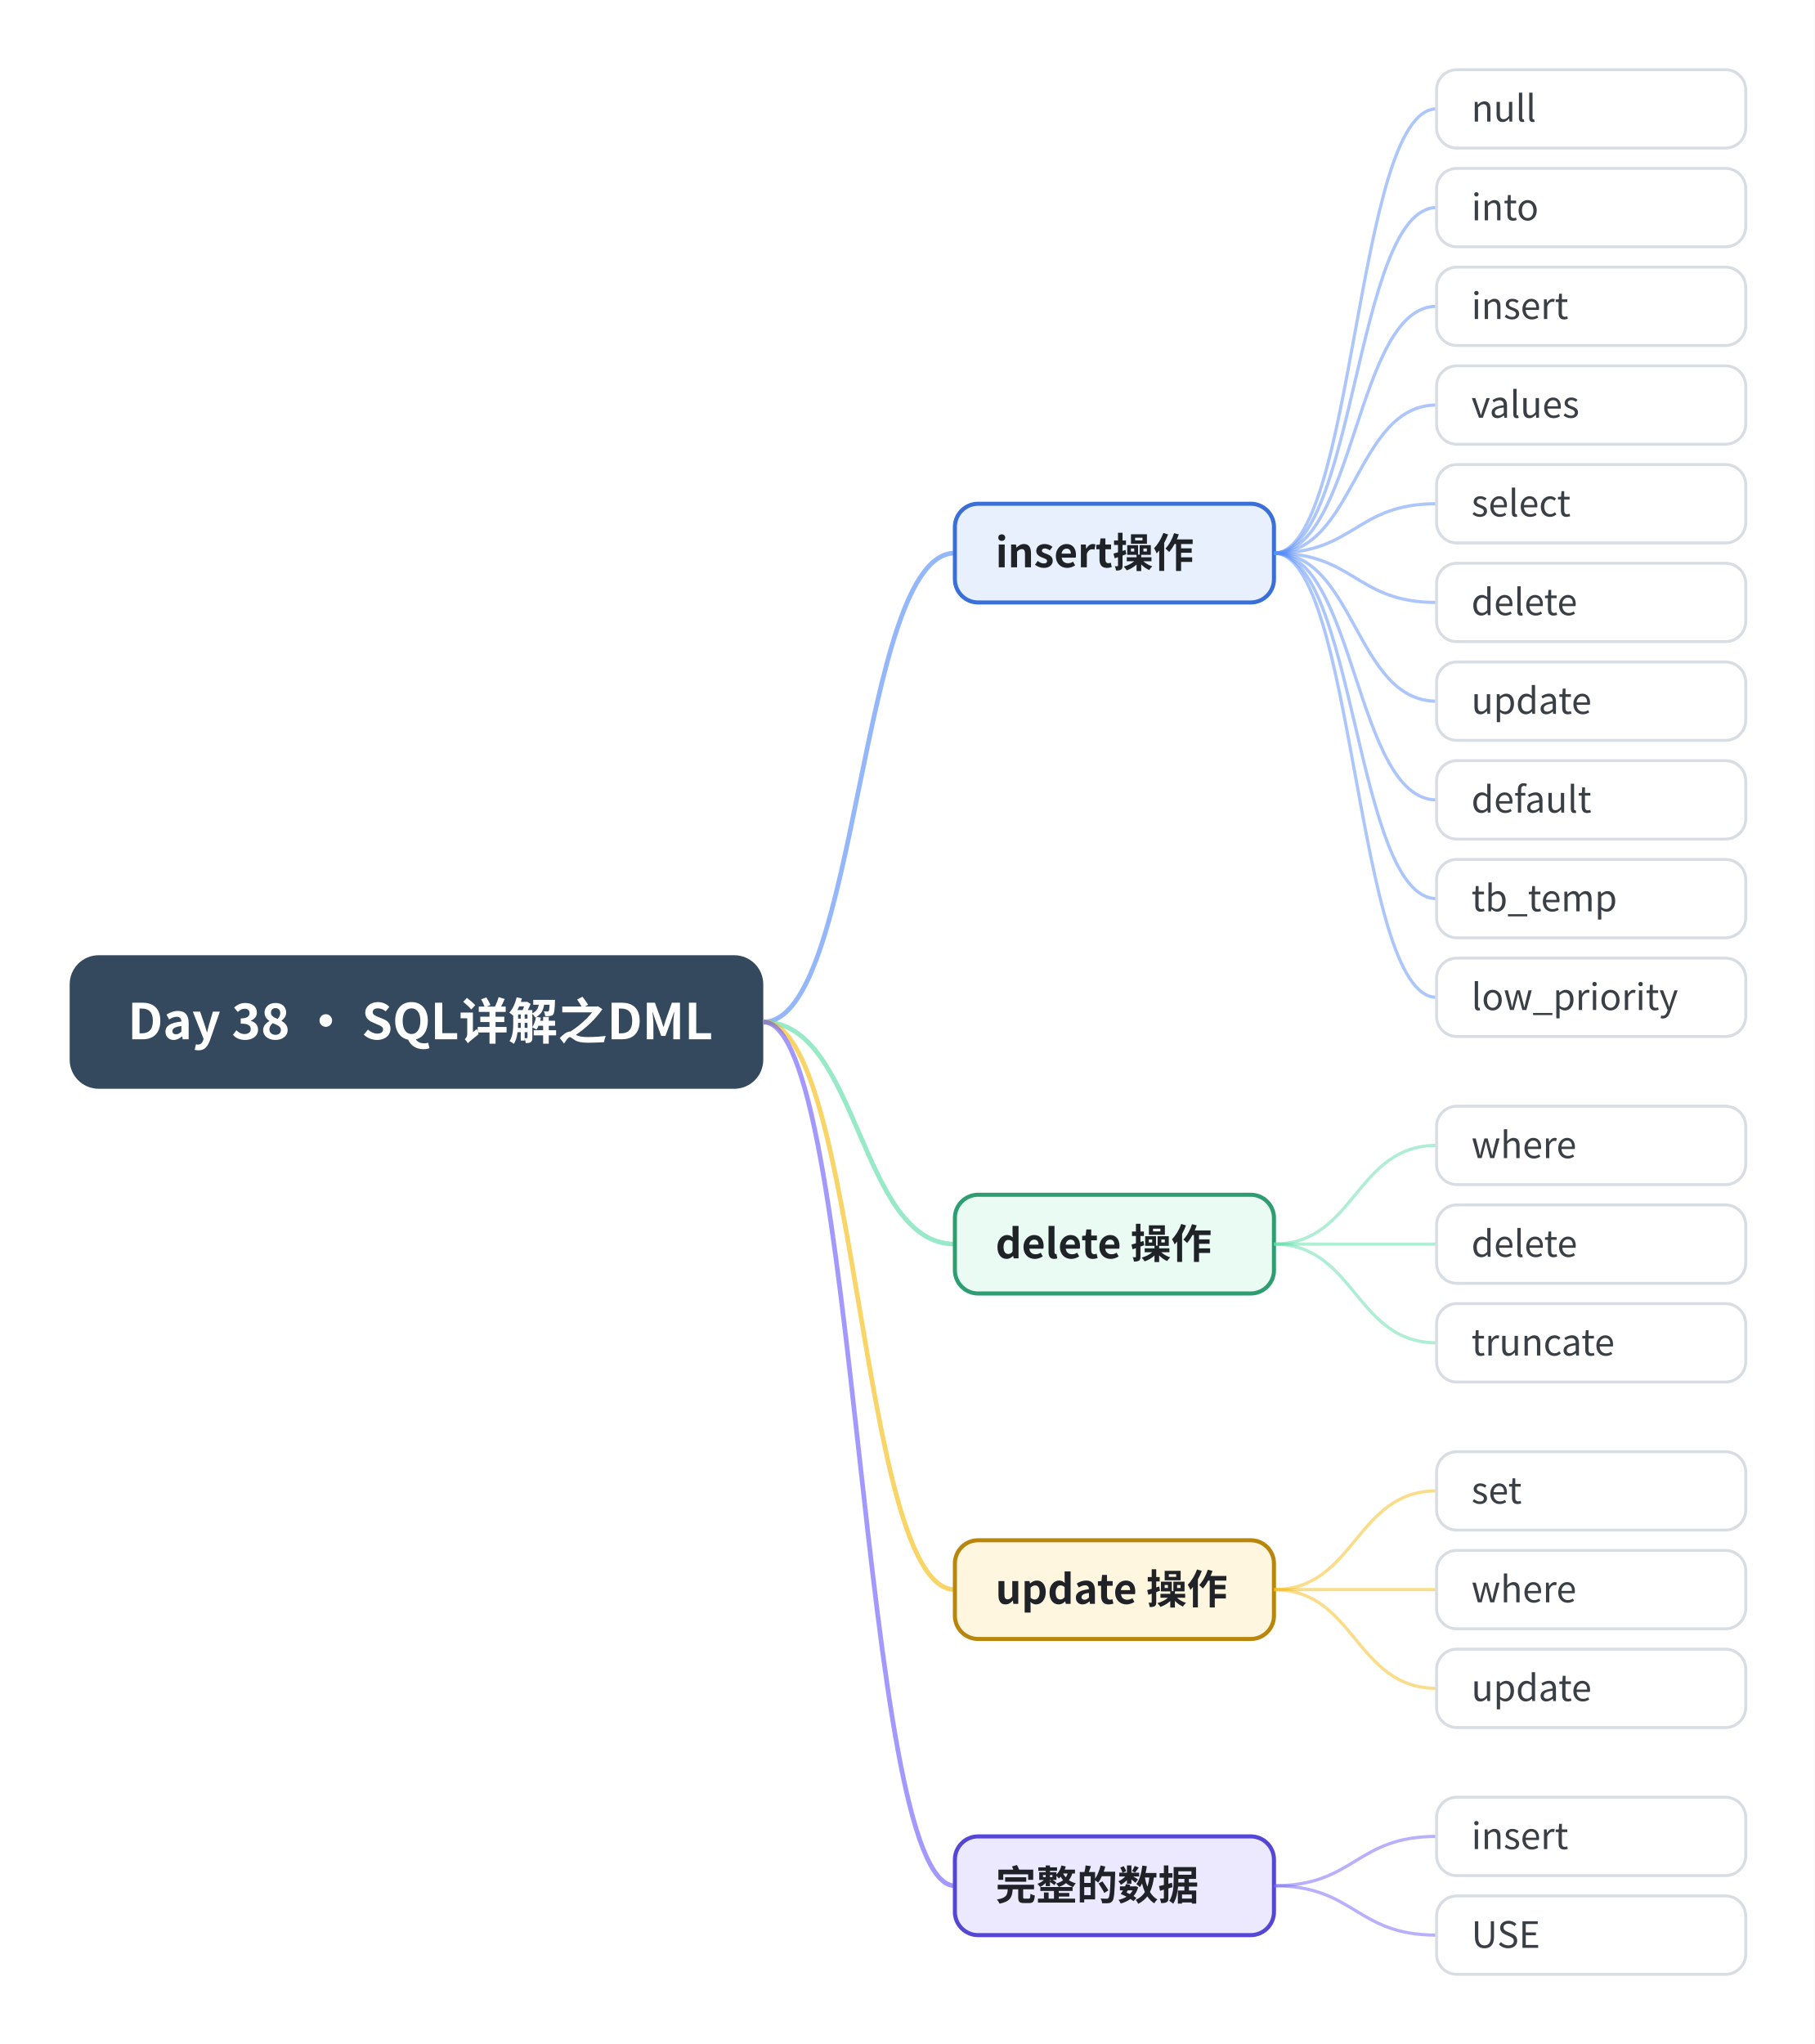
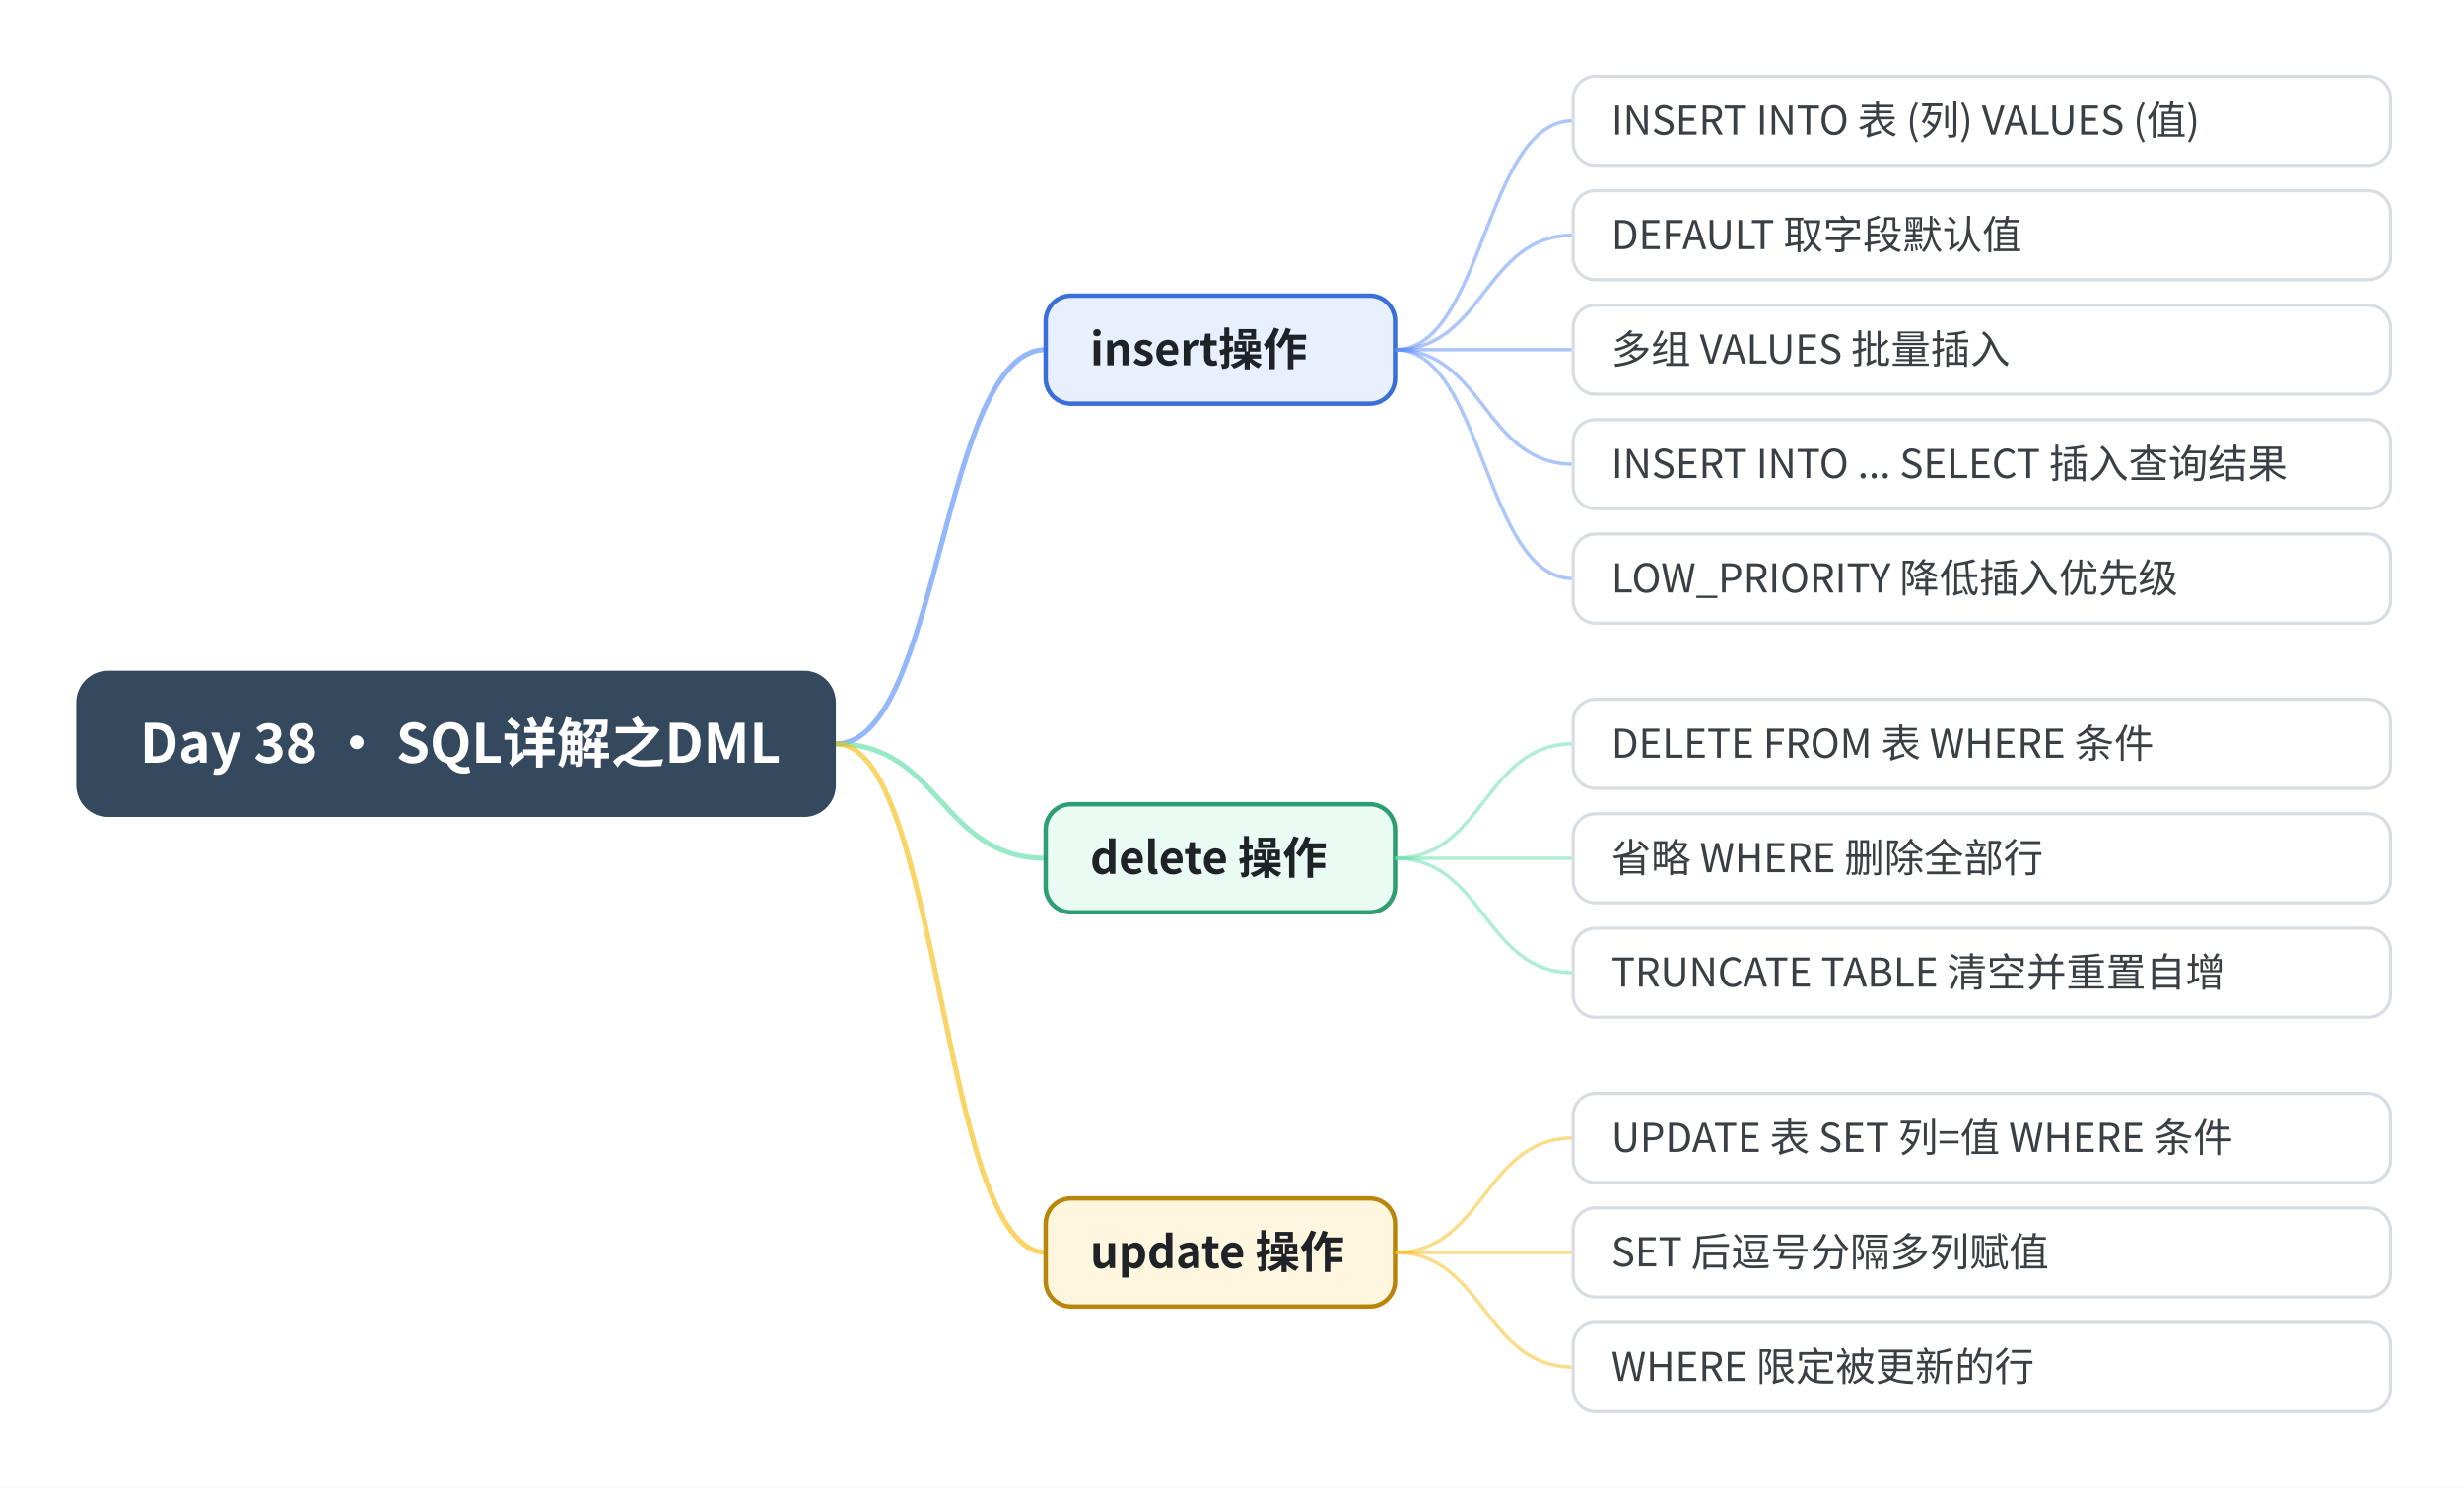
- <svg xmlns="http://www.w3.org/2000/svg" width="625" height="704" viewBox="0 0 625 704" font-family="Microsoft YaHei, PingFang SC, Hiragino Sans GB, Noto Sans CJK SC, sans-serif">
-   <rect width="625" height="704" fill="#ffffff" />
-   <rect x="24.0" y="329.0" width="238.9" height="46" rx="10" fill="#35495E" />
-   <text x="44.0" y="352.0" fill="#ffffff" font-size="17" font-weight="bold" dominant-baseline="middle">Day 38 · SQL详解之DML</text>
-   <path d="M262.9,352.0 C295.9,352.0 295.9,190.5 328.9,190.5" fill="none" stroke="#5B8FF9" stroke-width="1.6" stroke-opacity="0.65" />
-   <rect x="328.9" y="173.5" width="109.9" height="34" rx="8" fill="#5B8FF9" fill-opacity="0.14" stroke="#3A6FD8" stroke-width="1.4" />
-   <text x="342.9" y="190.5" fill="#1f2328" font-size="14" font-weight="bold" dominant-baseline="middle">insert操作</text>
-   <path d="M438.8,190.5 C466.8,190.5 466.8,37.5 494.8,37.5" fill="none" stroke="#5B8FF9" stroke-width="1.1" stroke-opacity="0.5" />
-   <rect x="494.8" y="24.0" width="106.5" height="27" rx="7" fill="#ffffff" stroke="#d8dce3" stroke-width="1" />
-   <text x="506.8" y="37.5" fill="#3a3f45" font-size="12.5" dominant-baseline="middle">null</text>
-   <path d="M438.8,190.5 C466.8,190.5 466.8,71.5 494.8,71.5" fill="none" stroke="#5B8FF9" stroke-width="1.1" stroke-opacity="0.5" />
-   <rect x="494.8" y="58.0" width="106.5" height="27" rx="7" fill="#ffffff" stroke="#d8dce3" stroke-width="1" />
-   <text x="506.8" y="71.5" fill="#3a3f45" font-size="12.5" dominant-baseline="middle">into</text>
-   <path d="M438.8,190.5 C466.8,190.5 466.8,105.5 494.8,105.5" fill="none" stroke="#5B8FF9" stroke-width="1.1" stroke-opacity="0.5" />
-   <rect x="494.8" y="92.0" width="106.5" height="27" rx="7" fill="#ffffff" stroke="#d8dce3" stroke-width="1" />
-   <text x="506.8" y="105.5" fill="#3a3f45" font-size="12.5" dominant-baseline="middle">insert</text>
-   <path d="M438.8,190.5 C466.8,190.5 466.8,139.5 494.8,139.5" fill="none" stroke="#5B8FF9" stroke-width="1.1" stroke-opacity="0.5" />
-   <rect x="494.8" y="126.0" width="106.5" height="27" rx="7" fill="#ffffff" stroke="#d8dce3" stroke-width="1" />
-   <text x="506.8" y="139.5" fill="#3a3f45" font-size="12.5" dominant-baseline="middle">values</text>
-   <path d="M438.8,190.5 C466.8,190.5 466.8,173.5 494.8,173.5" fill="none" stroke="#5B8FF9" stroke-width="1.1" stroke-opacity="0.5" />
-   <rect x="494.8" y="160.0" width="106.5" height="27" rx="7" fill="#ffffff" stroke="#d8dce3" stroke-width="1" />
-   <text x="506.8" y="173.5" fill="#3a3f45" font-size="12.5" dominant-baseline="middle">select</text>
-   <path d="M438.8,190.5 C466.8,190.5 466.8,207.5 494.8,207.5" fill="none" stroke="#5B8FF9" stroke-width="1.1" stroke-opacity="0.5" />
-   <rect x="494.8" y="194.0" width="106.5" height="27" rx="7" fill="#ffffff" stroke="#d8dce3" stroke-width="1" />
-   <text x="506.8" y="207.5" fill="#3a3f45" font-size="12.5" dominant-baseline="middle">delete</text>
-   <path d="M438.8,190.5 C466.8,190.5 466.8,241.5 494.8,241.5" fill="none" stroke="#5B8FF9" stroke-width="1.1" stroke-opacity="0.5" />
-   <rect x="494.8" y="228.0" width="106.5" height="27" rx="7" fill="#ffffff" stroke="#d8dce3" stroke-width="1" />
-   <text x="506.8" y="241.5" fill="#3a3f45" font-size="12.5" dominant-baseline="middle">update</text>
-   <path d="M438.8,190.5 C466.8,190.5 466.8,275.5 494.8,275.5" fill="none" stroke="#5B8FF9" stroke-width="1.1" stroke-opacity="0.5" />
-   <rect x="494.8" y="262.0" width="106.5" height="27" rx="7" fill="#ffffff" stroke="#d8dce3" stroke-width="1" />
-   <text x="506.8" y="275.5" fill="#3a3f45" font-size="12.5" dominant-baseline="middle">default</text>
-   <path d="M438.8,190.5 C466.8,190.5 466.8,309.5 494.8,309.5" fill="none" stroke="#5B8FF9" stroke-width="1.1" stroke-opacity="0.5" />
-   <rect x="494.8" y="296.0" width="106.5" height="27" rx="7" fill="#ffffff" stroke="#d8dce3" stroke-width="1" />
-   <text x="506.8" y="309.5" fill="#3a3f45" font-size="12.5" dominant-baseline="middle">tb_temp</text>
-   <path d="M438.8,190.5 C466.8,190.5 466.8,343.5 494.8,343.5" fill="none" stroke="#5B8FF9" stroke-width="1.1" stroke-opacity="0.5" />
-   <rect x="494.8" y="330.0" width="106.5" height="27" rx="7" fill="#ffffff" stroke="#d8dce3" stroke-width="1" />
-   <text x="506.8" y="343.5" fill="#3a3f45" font-size="12.5" dominant-baseline="middle">low_priority</text>
-   <path d="M262.9,352.0 C295.9,352.0 295.9,428.5 328.9,428.5" fill="none" stroke="#61DDAA" stroke-width="1.6" stroke-opacity="0.65" />
-   <rect x="328.9" y="411.5" width="109.9" height="34" rx="8" fill="#61DDAA" fill-opacity="0.14" stroke="#2E9E72" stroke-width="1.4" />
-   <text x="342.9" y="428.5" fill="#1f2328" font-size="14" font-weight="bold" dominant-baseline="middle">delete 操作</text>
-   <path d="M438.8,428.5 C466.8,428.5 466.8,394.5 494.8,394.5" fill="none" stroke="#61DDAA" stroke-width="1.1" stroke-opacity="0.5" />
-   <rect x="494.8" y="381.0" width="106.5" height="27" rx="7" fill="#ffffff" stroke="#d8dce3" stroke-width="1" />
-   <text x="506.8" y="394.5" fill="#3a3f45" font-size="12.5" dominant-baseline="middle">where</text>
-   <path d="M438.8,428.5 C466.8,428.5 466.8,428.5 494.8,428.5" fill="none" stroke="#61DDAA" stroke-width="1.1" stroke-opacity="0.5" />
-   <rect x="494.8" y="415.0" width="106.5" height="27" rx="7" fill="#ffffff" stroke="#d8dce3" stroke-width="1" />
-   <text x="506.8" y="428.5" fill="#3a3f45" font-size="12.5" dominant-baseline="middle">delete</text>
-   <path d="M438.8,428.5 C466.8,428.5 466.8,462.5 494.8,462.5" fill="none" stroke="#61DDAA" stroke-width="1.1" stroke-opacity="0.5" />
-   <rect x="494.8" y="449.0" width="106.5" height="27" rx="7" fill="#ffffff" stroke="#d8dce3" stroke-width="1" />
-   <text x="506.8" y="462.5" fill="#3a3f45" font-size="12.5" dominant-baseline="middle">truncate</text>
-   <path d="M262.9,352.0 C295.9,352.0 295.9,547.5 328.9,547.5" fill="none" stroke="#F6BD16" stroke-width="1.6" stroke-opacity="0.65" />
-   <rect x="328.9" y="530.5" width="109.9" height="34" rx="8" fill="#F6BD16" fill-opacity="0.14" stroke="#B8860B" stroke-width="1.4" />
-   <text x="342.9" y="547.5" fill="#1f2328" font-size="14" font-weight="bold" dominant-baseline="middle">update 操作</text>
-   <path d="M438.8,547.5 C466.8,547.5 466.8,513.5 494.8,513.5" fill="none" stroke="#F6BD16" stroke-width="1.1" stroke-opacity="0.5" />
-   <rect x="494.8" y="500.0" width="106.5" height="27" rx="7" fill="#ffffff" stroke="#d8dce3" stroke-width="1" />
-   <text x="506.8" y="513.5" fill="#3a3f45" font-size="12.5" dominant-baseline="middle">set</text>
-   <path d="M438.8,547.5 C466.8,547.5 466.8,547.5 494.8,547.5" fill="none" stroke="#F6BD16" stroke-width="1.1" stroke-opacity="0.5" />
-   <rect x="494.8" y="534.0" width="106.5" height="27" rx="7" fill="#ffffff" stroke="#d8dce3" stroke-width="1" />
-   <text x="506.8" y="547.5" fill="#3a3f45" font-size="12.5" dominant-baseline="middle">where</text>
-   <path d="M438.8,547.5 C466.8,547.5 466.8,581.5 494.8,581.5" fill="none" stroke="#F6BD16" stroke-width="1.1" stroke-opacity="0.5" />
-   <rect x="494.8" y="568.0" width="106.5" height="27" rx="7" fill="#ffffff" stroke="#d8dce3" stroke-width="1" />
-   <text x="506.8" y="581.5" fill="#3a3f45" font-size="12.5" dominant-baseline="middle">update</text>
-   <path d="M262.9,352.0 C295.9,352.0 295.9,649.5 328.9,649.5" fill="none" stroke="#7262FD" stroke-width="1.6" stroke-opacity="0.65" />
-   <rect x="328.9" y="632.5" width="109.9" height="34" rx="8" fill="#7262FD" fill-opacity="0.14" stroke="#5546D6" stroke-width="1.4" />
-   <text x="342.9" y="649.5" fill="#1f2328" font-size="14" font-weight="bold" dominant-baseline="middle">完整的数据</text>
-   <path d="M438.8,649.5 C466.8,649.5 466.8,632.5 494.8,632.5" fill="none" stroke="#7262FD" stroke-width="1.1" stroke-opacity="0.5" />
-   <rect x="494.8" y="619.0" width="106.5" height="27" rx="7" fill="#ffffff" stroke="#d8dce3" stroke-width="1" />
-   <text x="506.8" y="632.5" fill="#3a3f45" font-size="12.5" dominant-baseline="middle">insert</text>
-   <path d="M438.8,649.5 C466.8,649.5 466.8,666.5 494.8,666.5" fill="none" stroke="#7262FD" stroke-width="1.1" stroke-opacity="0.5" />
-   <rect x="494.8" y="653.0" width="106.5" height="27" rx="7" fill="#ffffff" stroke="#d8dce3" stroke-width="1" />
-   <text x="506.8" y="666.5" fill="#3a3f45" font-size="12.5" dominant-baseline="middle">USE</text>
+ <svg xmlns="http://www.w3.org/2000/svg" width="775" height="468" viewBox="0 0 775 468" font-family="Microsoft YaHei, PingFang SC, Hiragino Sans GB, Noto Sans CJK SC, sans-serif">
+   <rect width="775" height="468" fill="#ffffff" />
+   <rect x="24.0" y="211.0" width="238.9" height="46" rx="10" fill="#35495E" />
+   <text x="44.0" y="234.0" fill="#ffffff" font-size="17" font-weight="bold" dominant-baseline="middle">Day 38 · SQL详解之DML</text>
+   <path d="M262.9,234.0 C295.9,234.0 295.9,110.0 328.9,110.0" fill="none" stroke="#5B8FF9" stroke-width="1.6" stroke-opacity="0.65" />
+   <rect x="328.9" y="93.0" width="109.9" height="34" rx="8" fill="#5B8FF9" fill-opacity="0.14" stroke="#3A6FD8" stroke-width="1.4" />
+   <text x="342.9" y="110.0" fill="#1f2328" font-size="14" font-weight="bold" dominant-baseline="middle">insert操作</text>
+   <path d="M438.8,110.0 C466.8,110.0 466.8,38.0 494.8,38.0" fill="none" stroke="#5B8FF9" stroke-width="1.1" stroke-opacity="0.5" />
+   <rect x="494.8" y="24.0" width="257.1" height="28" rx="7" fill="#ffffff" stroke="#d8dce3" stroke-width="1" />
+   <text x="506.8" y="38.0" fill="#3a3f45" font-size="12.5" dominant-baseline="middle">INSERT INTO 表 (列) VALUES (值)</text>
+   <path d="M438.8,110.0 C466.8,110.0 466.8,74.0 494.8,74.0" fill="none" stroke="#5B8FF9" stroke-width="1.1" stroke-opacity="0.5" />
+   <rect x="494.8" y="60.0" width="257.1" height="28" rx="7" fill="#ffffff" stroke="#d8dce3" stroke-width="1" />
+   <text x="506.8" y="74.0" fill="#3a3f45" font-size="12.5" dominant-baseline="middle">DEFAULT 取字段默认值</text>
+   <path d="M438.8,110.0 C466.8,110.0 466.8,110.0 494.8,110.0" fill="none" stroke="#5B8FF9" stroke-width="1.1" stroke-opacity="0.5" />
+   <rect x="494.8" y="96.0" width="257.1" height="28" rx="7" fill="#ffffff" stroke="#d8dce3" stroke-width="1" />
+   <text x="506.8" y="110.0" fill="#3a3f45" font-size="12.5" dominant-baseline="middle">多组 VALUES 批量插入</text>
+   <path d="M438.8,110.0 C466.8,110.0 466.8,146.0 494.8,146.0" fill="none" stroke="#5B8FF9" stroke-width="1.1" stroke-opacity="0.5" />
+   <rect x="494.8" y="132.0" width="257.1" height="28" rx="7" fill="#ffffff" stroke="#d8dce3" stroke-width="1" />
+   <text x="506.8" y="146.0" fill="#3a3f45" font-size="12.5" dominant-baseline="middle">INSERT INTO ... SELECT 插入查询结果</text>
+   <path d="M438.8,110.0 C466.8,110.0 466.8,182.0 494.8,182.0" fill="none" stroke="#5B8FF9" stroke-width="1.1" stroke-opacity="0.5" />
+   <rect x="494.8" y="168.0" width="257.1" height="28" rx="7" fill="#ffffff" stroke="#d8dce3" stroke-width="1" />
+   <text x="506.8" y="182.0" fill="#3a3f45" font-size="12.5" dominant-baseline="middle">LOW_PRIORITY 降低插入优先级</text>
+   <path d="M262.9,234.0 C295.9,234.0 295.9,270.0 328.9,270.0" fill="none" stroke="#61DDAA" stroke-width="1.6" stroke-opacity="0.65" />
+   <rect x="328.9" y="253.0" width="109.9" height="34" rx="8" fill="#61DDAA" fill-opacity="0.14" stroke="#2E9E72" stroke-width="1.4" />
+   <text x="342.9" y="270.0" fill="#1f2328" font-size="14" font-weight="bold" dominant-baseline="middle">delete 操作</text>
+   <path d="M438.8,270.0 C466.8,270.0 466.8,234.0 494.8,234.0" fill="none" stroke="#61DDAA" stroke-width="1.1" stroke-opacity="0.5" />
+   <rect x="494.8" y="220.0" width="257.1" height="28" rx="7" fill="#ffffff" stroke="#d8dce3" stroke-width="1" />
+   <text x="506.8" y="234.0" fill="#3a3f45" font-size="12.5" dominant-baseline="middle">DELETE FROM 表 WHERE 条件</text>
+   <path d="M438.8,270.0 C466.8,270.0 466.8,270.0 494.8,270.0" fill="none" stroke="#61DDAA" stroke-width="1.1" stroke-opacity="0.5" />
+   <rect x="494.8" y="256.0" width="257.1" height="28" rx="7" fill="#ffffff" stroke="#d8dce3" stroke-width="1" />
+   <text x="506.8" y="270.0" fill="#3a3f45" font-size="12.5" dominant-baseline="middle">省略 WHERE 删除全部行</text>
+   <path d="M438.8,270.0 C466.8,270.0 466.8,306.0 494.8,306.0" fill="none" stroke="#61DDAA" stroke-width="1.1" stroke-opacity="0.5" />
+   <rect x="494.8" y="292.0" width="257.1" height="28" rx="7" fill="#ffffff" stroke="#d8dce3" stroke-width="1" />
+   <text x="506.8" y="306.0" fill="#3a3f45" font-size="12.5" dominant-baseline="middle">TRUNCATE TABLE 清空并重置自增</text>
+   <path d="M262.9,234.0 C295.9,234.0 295.9,394.0 328.9,394.0" fill="none" stroke="#F6BD16" stroke-width="1.6" stroke-opacity="0.65" />
+   <rect x="328.9" y="377.0" width="109.9" height="34" rx="8" fill="#F6BD16" fill-opacity="0.14" stroke="#B8860B" stroke-width="1.4" />
+   <text x="342.9" y="394.0" fill="#1f2328" font-size="14" font-weight="bold" dominant-baseline="middle">update 操作</text>
+   <path d="M438.8,394.0 C466.8,394.0 466.8,358.0 494.8,358.0" fill="none" stroke="#F6BD16" stroke-width="1.1" stroke-opacity="0.5" />
+   <rect x="494.8" y="344.0" width="257.1" height="28" rx="7" fill="#ffffff" stroke="#d8dce3" stroke-width="1" />
+   <text x="506.8" y="358.0" fill="#3a3f45" font-size="12.5" dominant-baseline="middle">UPDATE 表 SET 列=值 WHERE 条件</text>
+   <path d="M438.8,394.0 C466.8,394.0 466.8,394.0 494.8,394.0" fill="none" stroke="#F6BD16" stroke-width="1.1" stroke-opacity="0.5" />
+   <rect x="494.8" y="380.0" width="257.1" height="28" rx="7" fill="#ffffff" stroke="#d8dce3" stroke-width="1" />
+   <text x="506.8" y="394.0" fill="#3a3f45" font-size="12.5" dominant-baseline="middle">SET 后逗号分隔多列赋值</text>
+   <path d="M438.8,394.0 C466.8,394.0 466.8,430.0 494.8,430.0" fill="none" stroke="#F6BD16" stroke-width="1.1" stroke-opacity="0.5" />
+   <rect x="494.8" y="416.0" width="257.1" height="28" rx="7" fill="#ffffff" stroke="#d8dce3" stroke-width="1" />
+   <text x="506.8" y="430.0" fill="#3a3f45" font-size="12.5" dominant-baseline="middle">WHERE 限定被更新的行</text>
</svg>
